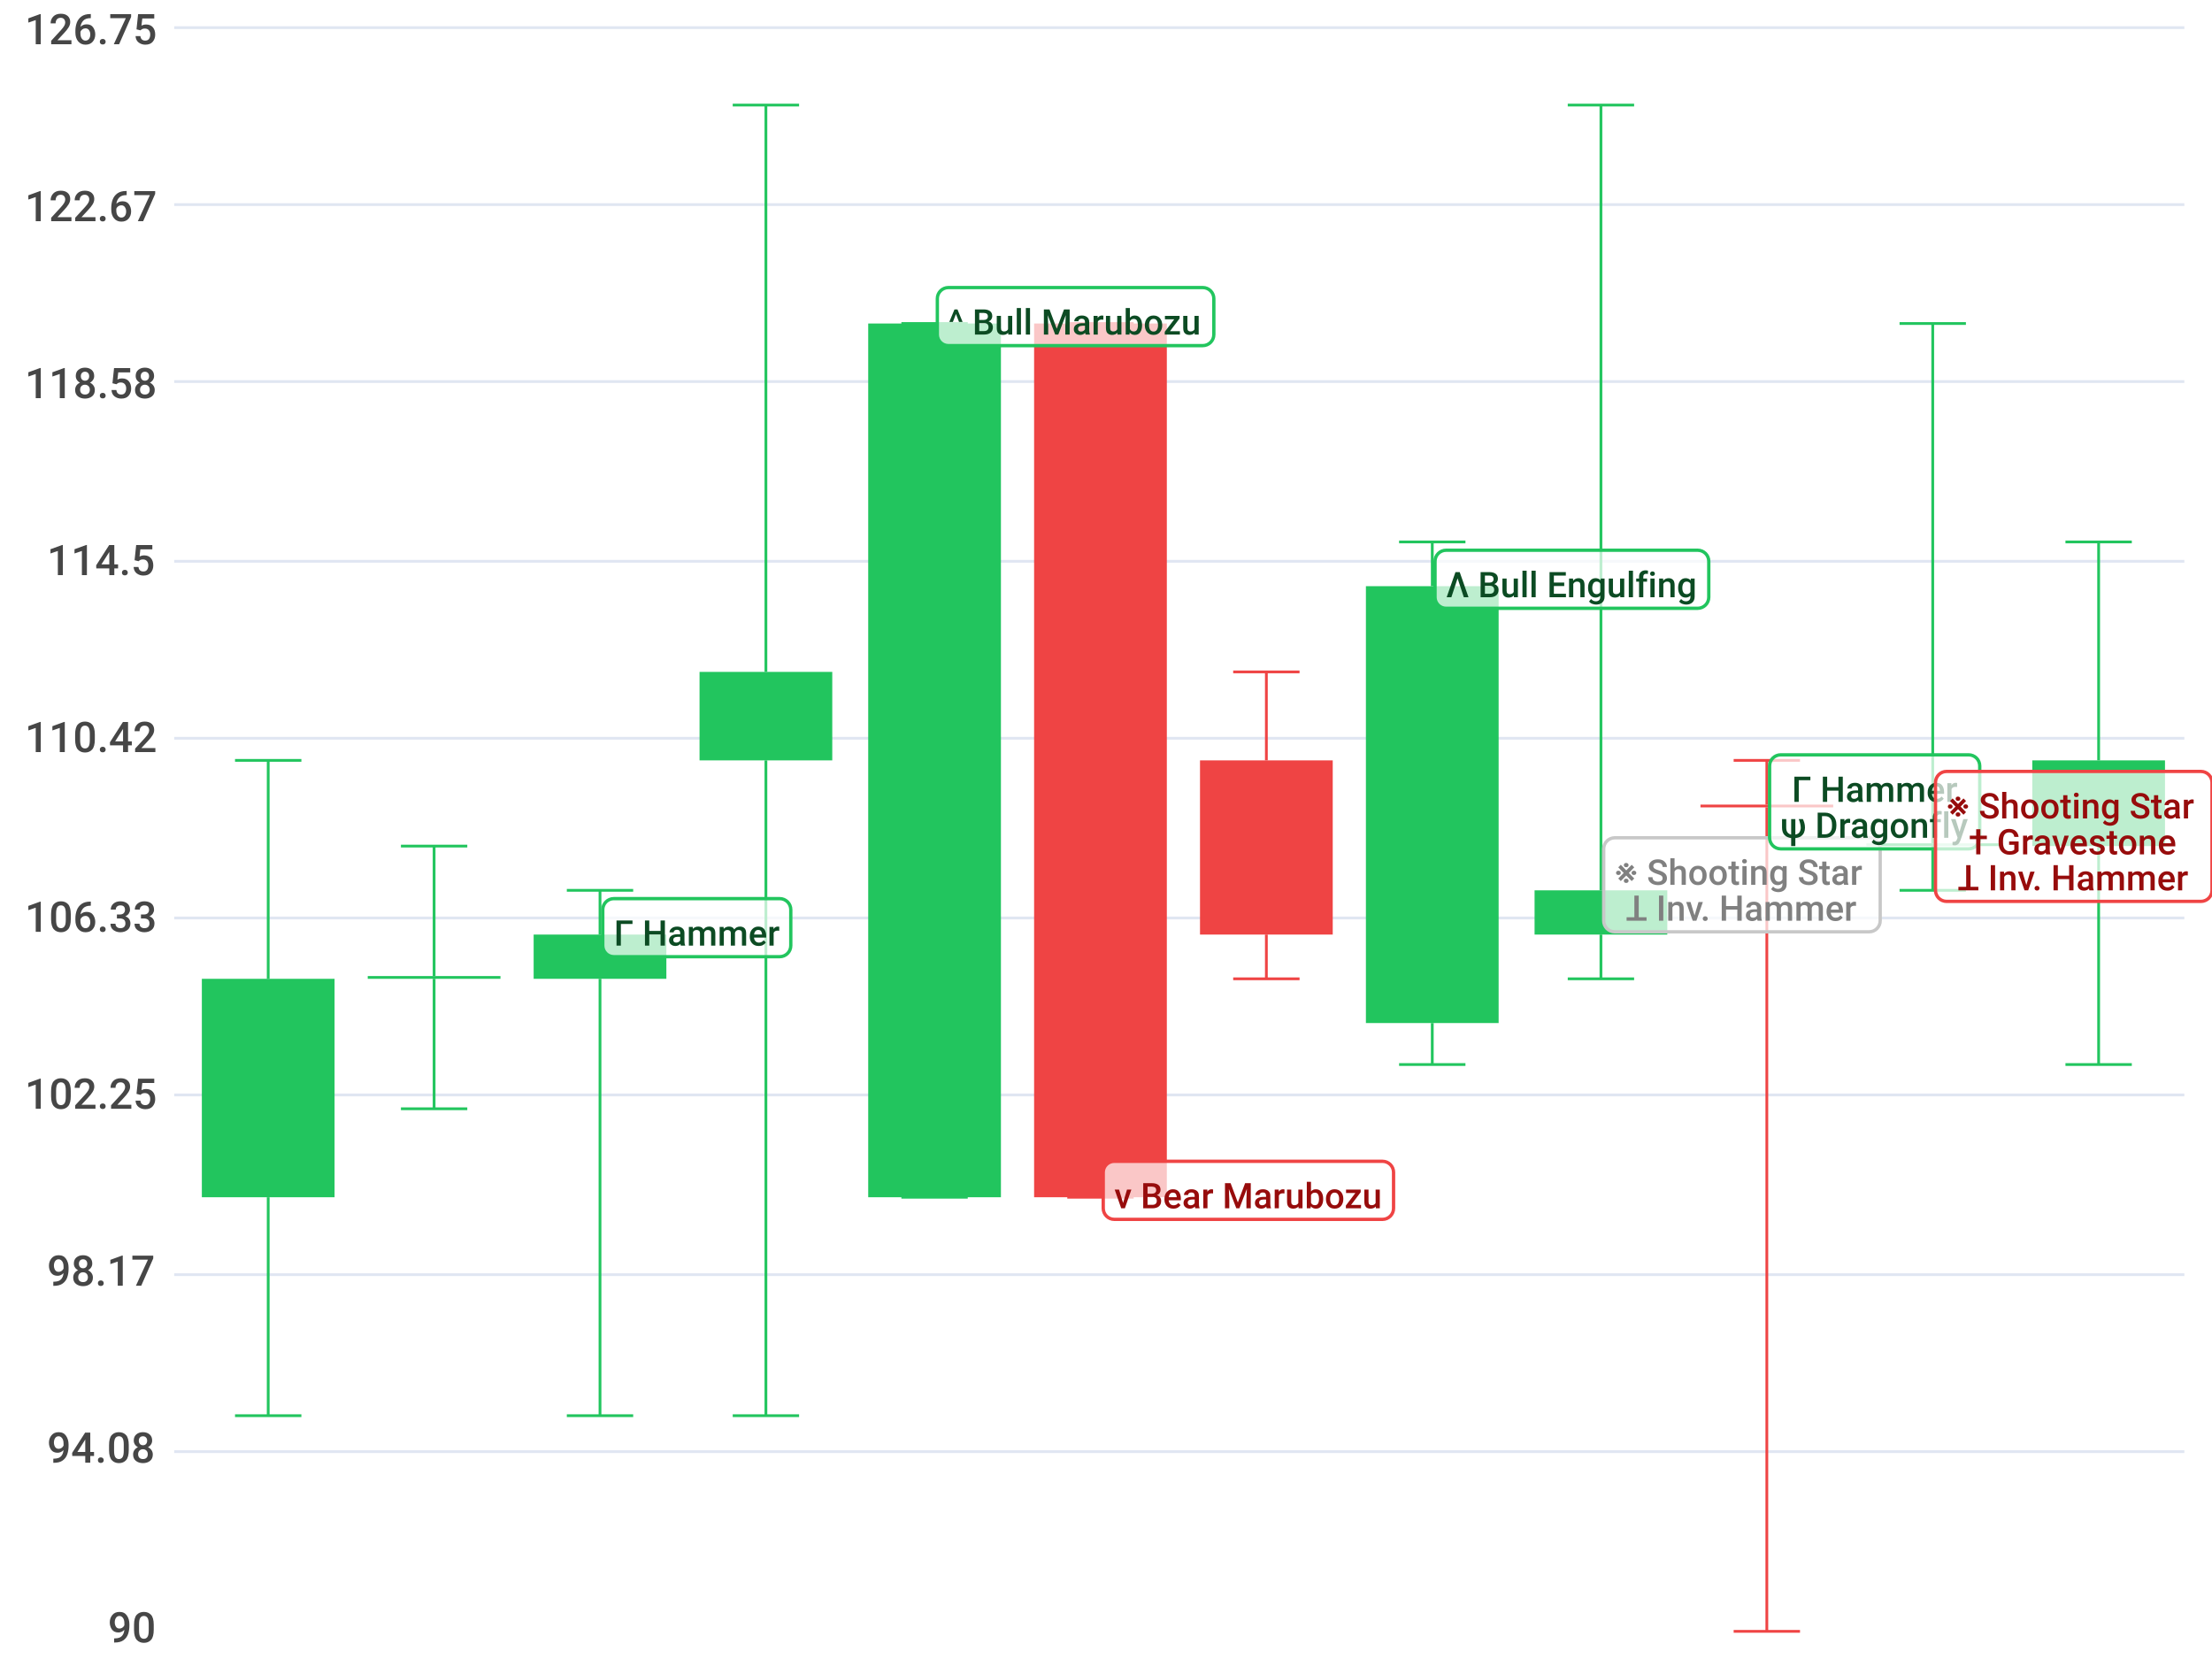
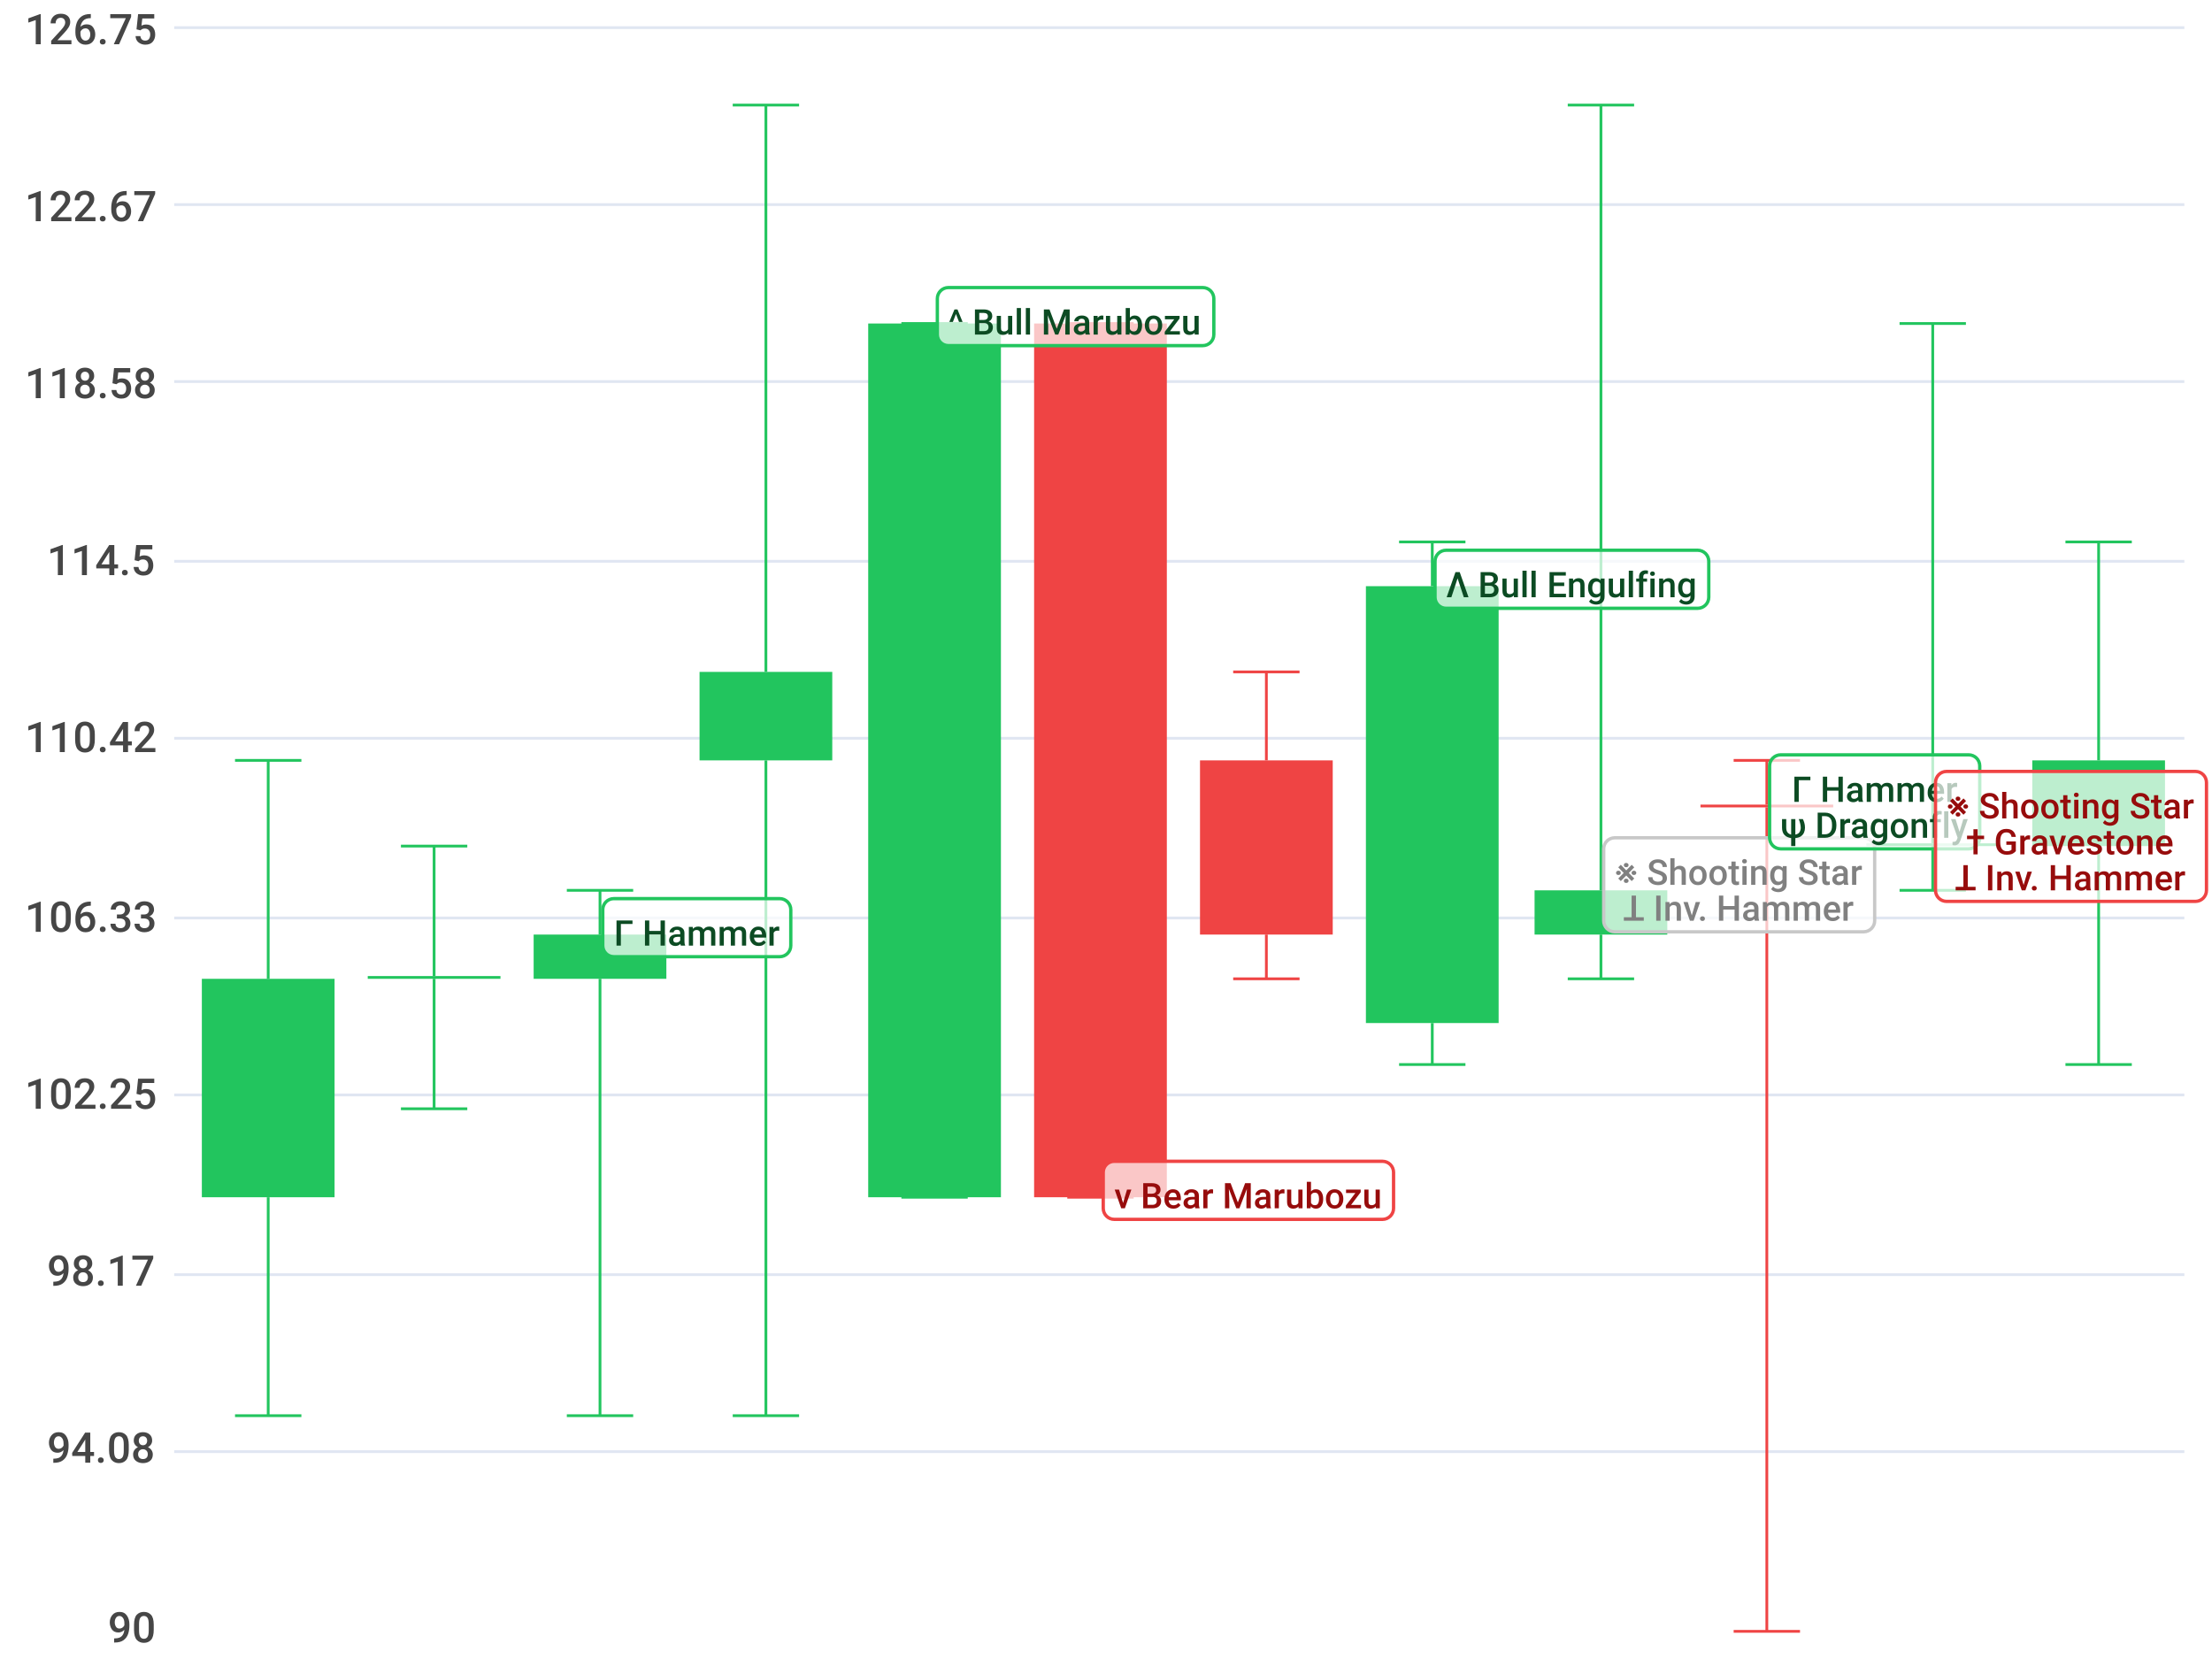
<svg xmlns="http://www.w3.org/2000/svg" viewBox="0 0 800 600">
  <path d="M 0 0 L 800 0 L 800 600 L 0 600 L 0 0" style="stroke:none;fill:white" />
  <text x="9" y="16" style="stroke:none;fill:rgb(70,70,70);font-size:15.3px;font-family:'Roboto Medium',sans-serif">126.75</text>
  <text x="9" y="80" style="stroke:none;fill:rgb(70,70,70);font-size:15.3px;font-family:'Roboto Medium',sans-serif">122.67</text>
  <text x="9" y="144" style="stroke:none;fill:rgb(70,70,70);font-size:15.3px;font-family:'Roboto Medium',sans-serif">118.58</text>
  <text x="17" y="208" style="stroke:none;fill:rgb(70,70,70);font-size:15.3px;font-family:'Roboto Medium',sans-serif">114.5</text>
  <text x="9" y="272" style="stroke:none;fill:rgb(70,70,70);font-size:15.3px;font-family:'Roboto Medium',sans-serif">110.42</text>
  <text x="9" y="337" style="stroke:none;fill:rgb(70,70,70);font-size:15.3px;font-family:'Roboto Medium',sans-serif">106.33</text>
  <text x="9" y="401" style="stroke:none;fill:rgb(70,70,70);font-size:15.3px;font-family:'Roboto Medium',sans-serif">102.25</text>
  <text x="17" y="465" style="stroke:none;fill:rgb(70,70,70);font-size:15.3px;font-family:'Roboto Medium',sans-serif">98.17</text>
  <text x="17" y="529" style="stroke:none;fill:rgb(70,70,70);font-size:15.3px;font-family:'Roboto Medium',sans-serif">94.08</text>
  <text x="39" y="594" style="stroke:none;fill:rgb(70,70,70);font-size:15.3px;font-family:'Roboto Medium',sans-serif">90</text>
  <path d="M 63 10 L 790 10" style="stroke-width:1;stroke:rgb(224,230,242);fill:none" />
  <path d="M 63 74 L 790 74" style="stroke-width:1;stroke:rgb(224,230,242);fill:none" />
  <path d="M 63 138 L 790 138" style="stroke-width:1;stroke:rgb(224,230,242);fill:none" />
  <path d="M 63 203 L 790 203" style="stroke-width:1;stroke:rgb(224,230,242);fill:none" />
  <path d="M 63 267 L 790 267" style="stroke-width:1;stroke:rgb(224,230,242);fill:none" />
  <path d="M 63 332 L 790 332" style="stroke-width:1;stroke:rgb(224,230,242);fill:none" />
  <path d="M 63 396 L 790 396" style="stroke-width:1;stroke:rgb(224,230,242);fill:none" />
  <path d="M 63 461 L 790 461" style="stroke-width:1;stroke:rgb(224,230,242);fill:none" />
  <path d="M 63 525 L 790 525" style="stroke-width:1;stroke:rgb(224,230,242);fill:none" />
  <path d="M 97 275 L 97 354" style="stroke-width:1;stroke:rgb(34,197,94);fill:none" />
  <path d="M 97 433 L 97 512" style="stroke-width:1;stroke:rgb(34,197,94);fill:none" />
  <path d="M 85 275 L 109 275" style="stroke-width:1;stroke:rgb(34,197,94);fill:none" />
  <path d="M 85 512 L 109 512" style="stroke-width:1;stroke:rgb(34,197,94);fill:none" />
  <path d="M 73 354 L 121 354 L 121 433 L 73 433 L 73 354" style="stroke:none;fill:rgb(34,197,94)" />
  <path d="M 157 306 L 157 353" style="stroke-width:1;stroke:rgb(34,197,94);fill:none" />
  <path d="M 157 354 L 157 401" style="stroke-width:1;stroke:rgb(34,197,94);fill:none" />
  <path d="M 145 306 L 169 306" style="stroke-width:1;stroke:rgb(34,197,94);fill:none" />
  <path d="M 145 401 L 169 401" style="stroke-width:1;stroke:rgb(34,197,94);fill:none" />
  <path d="M 133 353 L 181 353 L 181 354 L 133 354 L 133 353" style="stroke:none;fill:rgb(34,197,94)" />
  <path d="M 217 322 L 217 338" style="stroke-width:1;stroke:rgb(34,197,94);fill:none" />
  <path d="M 217 354 L 217 512" style="stroke-width:1;stroke:rgb(34,197,94);fill:none" />
  <path d="M 205 322 L 229 322" style="stroke-width:1;stroke:rgb(34,197,94);fill:none" />
  <path d="M 205 512 L 229 512" style="stroke-width:1;stroke:rgb(34,197,94);fill:none" />
  <path d="M 193 338 L 241 338 L 241 354 L 193 354 L 193 338" style="stroke:none;fill:rgb(34,197,94)" />
  <path d="M 277 38 L 277 243" style="stroke-width:1;stroke:rgb(34,197,94);fill:none" />
  <path d="M 277 275 L 277 512" style="stroke-width:1;stroke:rgb(34,197,94);fill:none" />
  <path d="M 265 38 L 289 38" style="stroke-width:1;stroke:rgb(34,197,94);fill:none" />
  <path d="M 265 512 L 289 512" style="stroke-width:1;stroke:rgb(34,197,94);fill:none" />
  <path d="M 253 243 L 301 243 L 301 275 L 253 275 L 253 243" style="stroke:none;fill:rgb(34,197,94)" />
  <path d="M 326 117 L 350 117" style="stroke-width:1;stroke:rgb(34,197,94);fill:none" />
  <path d="M 326 433 L 350 433" style="stroke-width:1;stroke:rgb(34,197,94);fill:none" />
  <path d="M 314 117 L 362 117 L 362 433 L 314 433 L 314 117" style="stroke:none;fill:rgb(34,197,94)" />
  <path d="M 386 117 L 410 117" style="stroke-width:1;stroke:rgb(239,68,68);fill:none" />
  <path d="M 386 433 L 410 433" style="stroke-width:1;stroke:rgb(239,68,68);fill:none" />
  <path d="M 374 117 L 422 117 L 422 433 L 374 433 L 374 117" style="stroke:none;fill:rgb(239,68,68)" />
  <path d="M 458 243 L 458 275" style="stroke-width:1;stroke:rgb(239,68,68);fill:none" />
  <path d="M 458 338 L 458 354" style="stroke-width:1;stroke:rgb(239,68,68);fill:none" />
  <path d="M 446 243 L 470 243" style="stroke-width:1;stroke:rgb(239,68,68);fill:none" />
  <path d="M 446 354 L 470 354" style="stroke-width:1;stroke:rgb(239,68,68);fill:none" />
  <path d="M 434 275 L 482 275 L 482 338 L 434 338 L 434 275" style="stroke:none;fill:rgb(239,68,68)" />
  <path d="M 518 196 L 518 212" style="stroke-width:1;stroke:rgb(34,197,94);fill:none" />
  <path d="M 518 370 L 518 385" style="stroke-width:1;stroke:rgb(34,197,94);fill:none" />
  <path d="M 506 196 L 530 196" style="stroke-width:1;stroke:rgb(34,197,94);fill:none" />
  <path d="M 506 385 L 530 385" style="stroke-width:1;stroke:rgb(34,197,94);fill:none" />
  <path d="M 494 212 L 542 212 L 542 370 L 494 370 L 494 212" style="stroke:none;fill:rgb(34,197,94)" />
  <path d="M 579 38 L 579 322" style="stroke-width:1;stroke:rgb(34,197,94);fill:none" />
  <path d="M 579 338 L 579 354" style="stroke-width:1;stroke:rgb(34,197,94);fill:none" />
  <path d="M 567 38 L 591 38" style="stroke-width:1;stroke:rgb(34,197,94);fill:none" />
  <path d="M 567 354 L 591 354" style="stroke-width:1;stroke:rgb(34,197,94);fill:none" />
  <path d="M 555 322 L 603 322 L 603 338 L 555 338 L 555 322" style="stroke:none;fill:rgb(34,197,94)" />
  <path d="M 639 275 L 639 291" style="stroke-width:1;stroke:rgb(239,68,68);fill:none" />
  <path d="M 639 292 L 639 590" style="stroke-width:1;stroke:rgb(239,68,68);fill:none" />
  <path d="M 627 275 L 651 275" style="stroke-width:1;stroke:rgb(239,68,68);fill:none" />
  <path d="M 627 590 L 651 590" style="stroke-width:1;stroke:rgb(239,68,68);fill:none" />
  <path d="M 615 291 L 663 291 L 663 292 L 615 292 L 615 291" style="stroke:none;fill:rgb(239,68,68)" />
  <path d="M 699 117 L 699 305" style="stroke-width:1;stroke:rgb(34,197,94);fill:none" />
  <path d="M 699 306 L 699 322" style="stroke-width:1;stroke:rgb(34,197,94);fill:none" />
  <path d="M 687 117 L 711 117" style="stroke-width:1;stroke:rgb(34,197,94);fill:none" />
  <path d="M 687 322 L 711 322" style="stroke-width:1;stroke:rgb(34,197,94);fill:none" />
  <path d="M 675 305 L 723 305 L 723 306 L 675 306 L 675 305" style="stroke:none;fill:rgb(34,197,94)" />
  <path d="M 759 196 L 759 275" style="stroke-width:1;stroke:rgb(34,197,94);fill:none" />
  <path d="M 759 306 L 759 385" style="stroke-width:1;stroke:rgb(34,197,94);fill:none" />
  <path d="M 747 196 L 771 196" style="stroke-width:1;stroke:rgb(34,197,94);fill:none" />
  <path d="M 747 385 L 771 385" style="stroke-width:1;stroke:rgb(34,197,94);fill:none" />
  <path d="M 735 275 L 783 275 L 783 306 L 735 306 L 735 275" style="stroke:none;fill:rgb(34,197,94)" />
  <path d="M 222 325 L 282 325 L 282 325 A 4 4 90.00 0 1 286 329 L 286 342 L 286 342 A 4 4 90.00 0 1 282 346 L 222 346 L 222 346 A 4 4 90.00 0 1 218 342 L 218 329 L 218 329 A 4 4 90.00 0 1 222 325 Z" style="stroke-width:1.2;stroke:rgb(34,197,94);fill:rgba(255,255,255,0.7)" />
  <text x="222" y="342" style="stroke:none;fill:rgb(12,75,35);font-size:12.8px;font-family:'Roboto Medium',sans-serif">Γ Hammer</text>
  <path d="M 343 104 L 435 104 L 435 104 A 4 4 90.00 0 1 439 108 L 439 121 L 439 121 A 4 4 90.00 0 1 435 125 L 343 125 L 343 125 A 4 4 90.00 0 1 339 121 L 339 108 L 339 108 A 4 4 90.00 0 1 343 104 Z" style="stroke-width:1.2;stroke:rgb(34,197,94);fill:rgba(255,255,255,0.7)" />
  <text x="343" y="121" style="stroke:none;fill:rgb(12,75,35);font-size:12.8px;font-family:'Roboto Medium',sans-serif">^ Bull Marubozu</text>
  <path d="M 403 420 L 500 420 L 500 420 A 4 4 90.00 0 1 504 424 L 504 437 L 504 437 A 4 4 90.00 0 1 500 441 L 403 441 L 403 441 A 4 4 90.00 0 1 399 437 L 399 424 L 399 424 A 4 4 90.00 0 1 403 420 Z" style="stroke-width:1.2;stroke:rgb(239,68,68);fill:rgba(255,255,255,0.7)" />
  <text x="403" y="437" style="stroke:none;fill:rgb(151,12,12);font-size:12.8px;font-family:'Roboto Medium',sans-serif">v Bear Marubozu</text>
  <path d="M 523 199 L 614 199 L 614 199 A 4 4 90.00 0 1 618 203 L 618 216 L 618 216 A 4 4 90.00 0 1 614 220 L 523 220 L 523 220 A 4 4 90.00 0 1 519 216 L 519 203 L 519 203 A 4 4 90.00 0 1 523 199 Z" style="stroke-width:1.2;stroke:rgb(34,197,94);fill:rgba(255,255,255,0.7)" />
  <text x="523" y="216" style="stroke:none;fill:rgb(12,75,35);font-size:12.8px;font-family:'Roboto Medium',sans-serif">Λ Bull Engulfing</text>
-   <path d="M 584 303 L 676 303 L 676 303 A 4 4 90.00 0 1 680 307 L 680 333 L 680 333 A 4 4 90.00 0 1 676 337 L 584 337 L 584 337 A 4 4 90.00 0 1 580 333 L 580 307 L 580 307 A 4 4 90.00 0 1 584 303 Z" style="stroke-width:1.2;stroke:rgb(200,200,200);fill:rgba(255,255,255,0.7)" />
+   <path d="M 584 303 L 674 303 L 674 303 A 4 4 90.00 0 1 678 307 L 678 333 L 678 333 A 4 4 90.00 0 1 674 337 L 584 337 L 584 337 A 4 4 90.00 0 1 580 333 L 580 307 L 580 307 A 4 4 90.00 0 1 584 303 Z" style="stroke-width:1.2;stroke:rgb(200,200,200);fill:rgba(255,255,255,0.7)" />
  <text x="584" y="320" style="stroke:none;fill:rgb(128,128,128);font-size:12.8px;font-family:'Roboto Medium',sans-serif">※ Shooting Star</text>
-   <text x="588" y="333" style="stroke:none;fill:rgb(128,128,128);font-size:12.8px;font-family:'Roboto Medium',sans-serif">Ʇ Inv. Hammer</text>
+   <text x="587" y="333" style="stroke:none;fill:rgb(128,128,128);font-size:12.8px;font-family:'Roboto Medium',sans-serif">Ʇ Inv. Hammer</text>
  <path d="M 644 273 L 712 273 L 712 273 A 4 4 90.00 0 1 716 277 L 716 303 L 716 303 A 4 4 90.00 0 1 712 307 L 644 307 L 644 307 A 4 4 90.00 0 1 640 303 L 640 277 L 640 277 A 4 4 90.00 0 1 644 273 Z" style="stroke-width:1.2;stroke:rgb(34,197,94);fill:rgba(255,255,255,0.7)" />
  <text x="648" y="290" style="stroke:none;fill:rgb(12,75,35);font-size:12.8px;font-family:'Roboto Medium',sans-serif">Γ Hammer</text>
  <text x="644" y="303" style="stroke:none;fill:rgb(12,75,35);font-size:12.8px;font-family:'Roboto Medium',sans-serif">ψ Dragonfly</text>
-   <path d="M 704 279 L 796 279 L 796 279 A 4 4 90.00 0 1 800 283 L 800 322 L 800 322 A 4 4 90.00 0 1 796 326 L 704 326 L 704 326 A 4 4 90.00 0 1 700 322 L 700 283 L 700 283 A 4 4 90.00 0 1 704 279 Z" style="stroke-width:1.2;stroke:rgb(239,68,68);fill:rgba(255,255,255,0.7)" />
+   <path d="M 704 279 L 794 279 L 794 279 A 4 4 90.00 0 1 798 283 L 798 322 L 798 322 A 4 4 90.00 0 1 794 326 L 704 326 L 704 326 A 4 4 90.00 0 1 700 322 L 700 283 L 700 283 A 4 4 90.00 0 1 704 279 Z" style="stroke-width:1.2;stroke:rgb(239,68,68);fill:rgba(255,255,255,0.7)" />
  <text x="704" y="296" style="stroke:none;fill:rgb(151,12,12);font-size:12.8px;font-family:'Roboto Medium',sans-serif">※ Shooting Star</text>
-   <text x="712" y="309" style="stroke:none;fill:rgb(151,12,12);font-size:12.8px;font-family:'Roboto Medium',sans-serif">† Gravestone</text>
-   <text x="708" y="322" style="stroke:none;fill:rgb(151,12,12);font-size:12.8px;font-family:'Roboto Medium',sans-serif">Ʇ Inv. Hammer</text>
+   <text x="711" y="309" style="stroke:none;fill:rgb(151,12,12);font-size:12.8px;font-family:'Roboto Medium',sans-serif">† Gravestone</text>
+   <text x="707" y="322" style="stroke:none;fill:rgb(151,12,12);font-size:12.8px;font-family:'Roboto Medium',sans-serif">Ʇ Inv. Hammer</text>
</svg>
